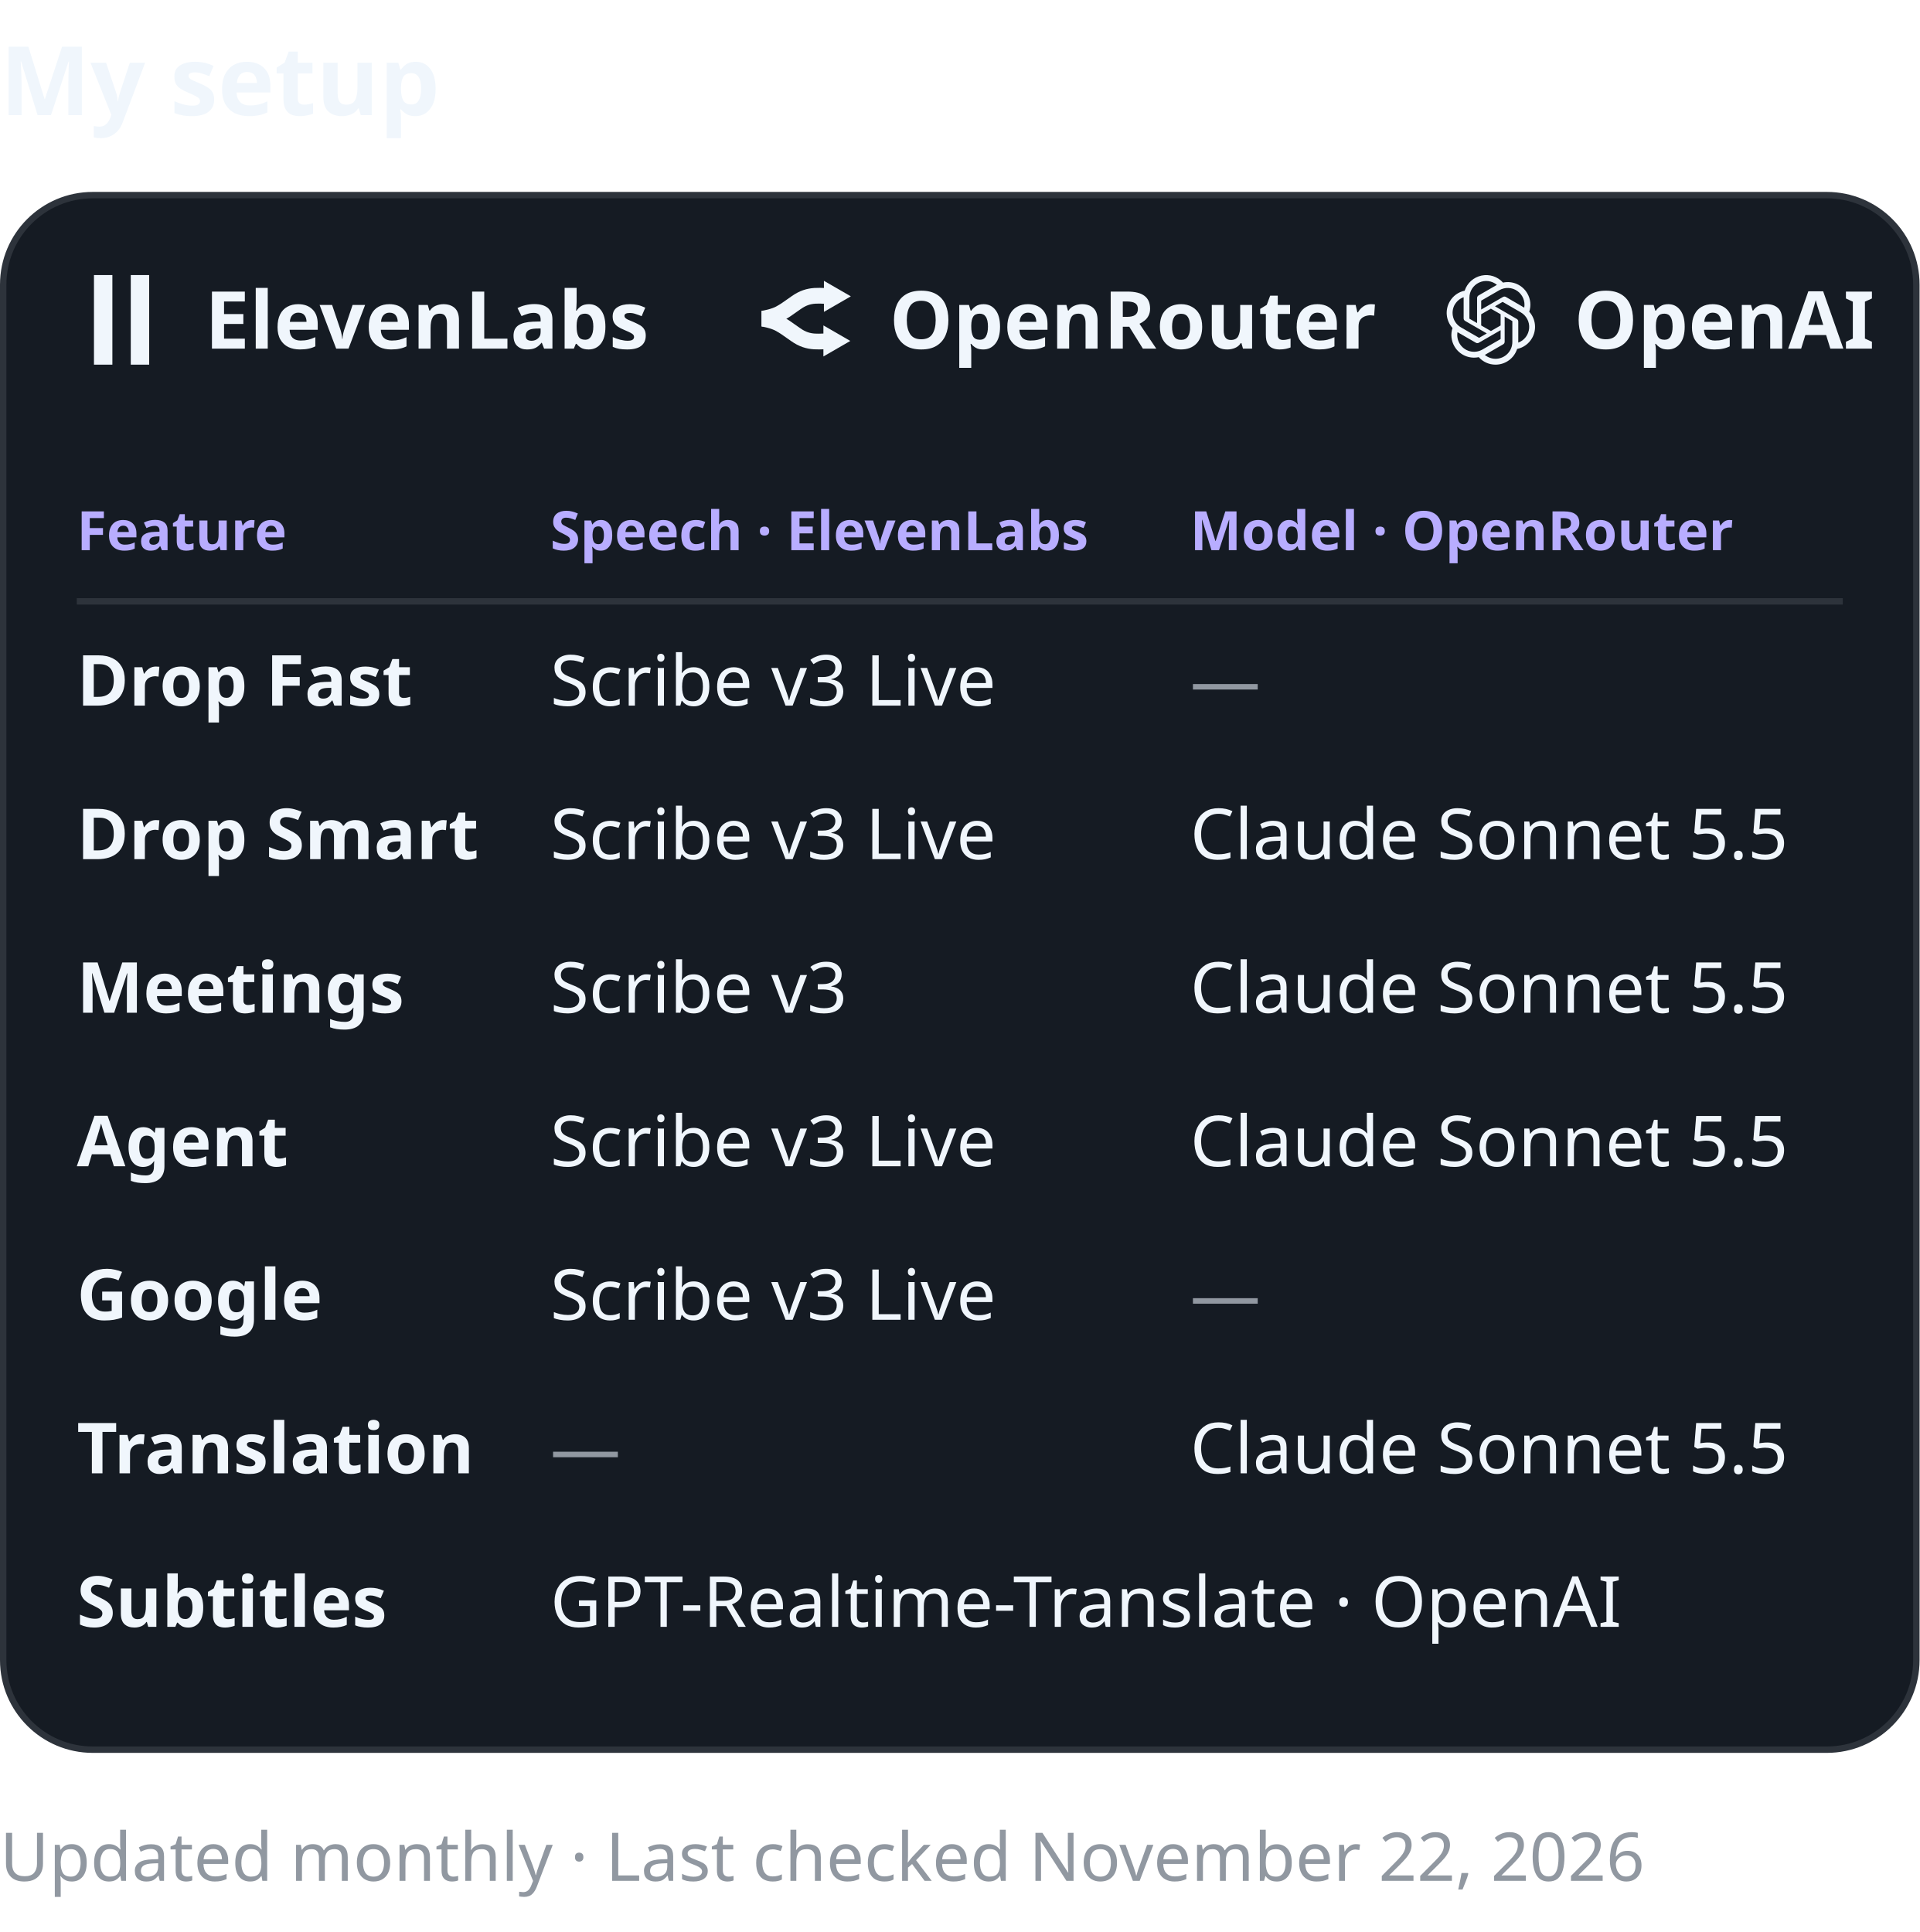
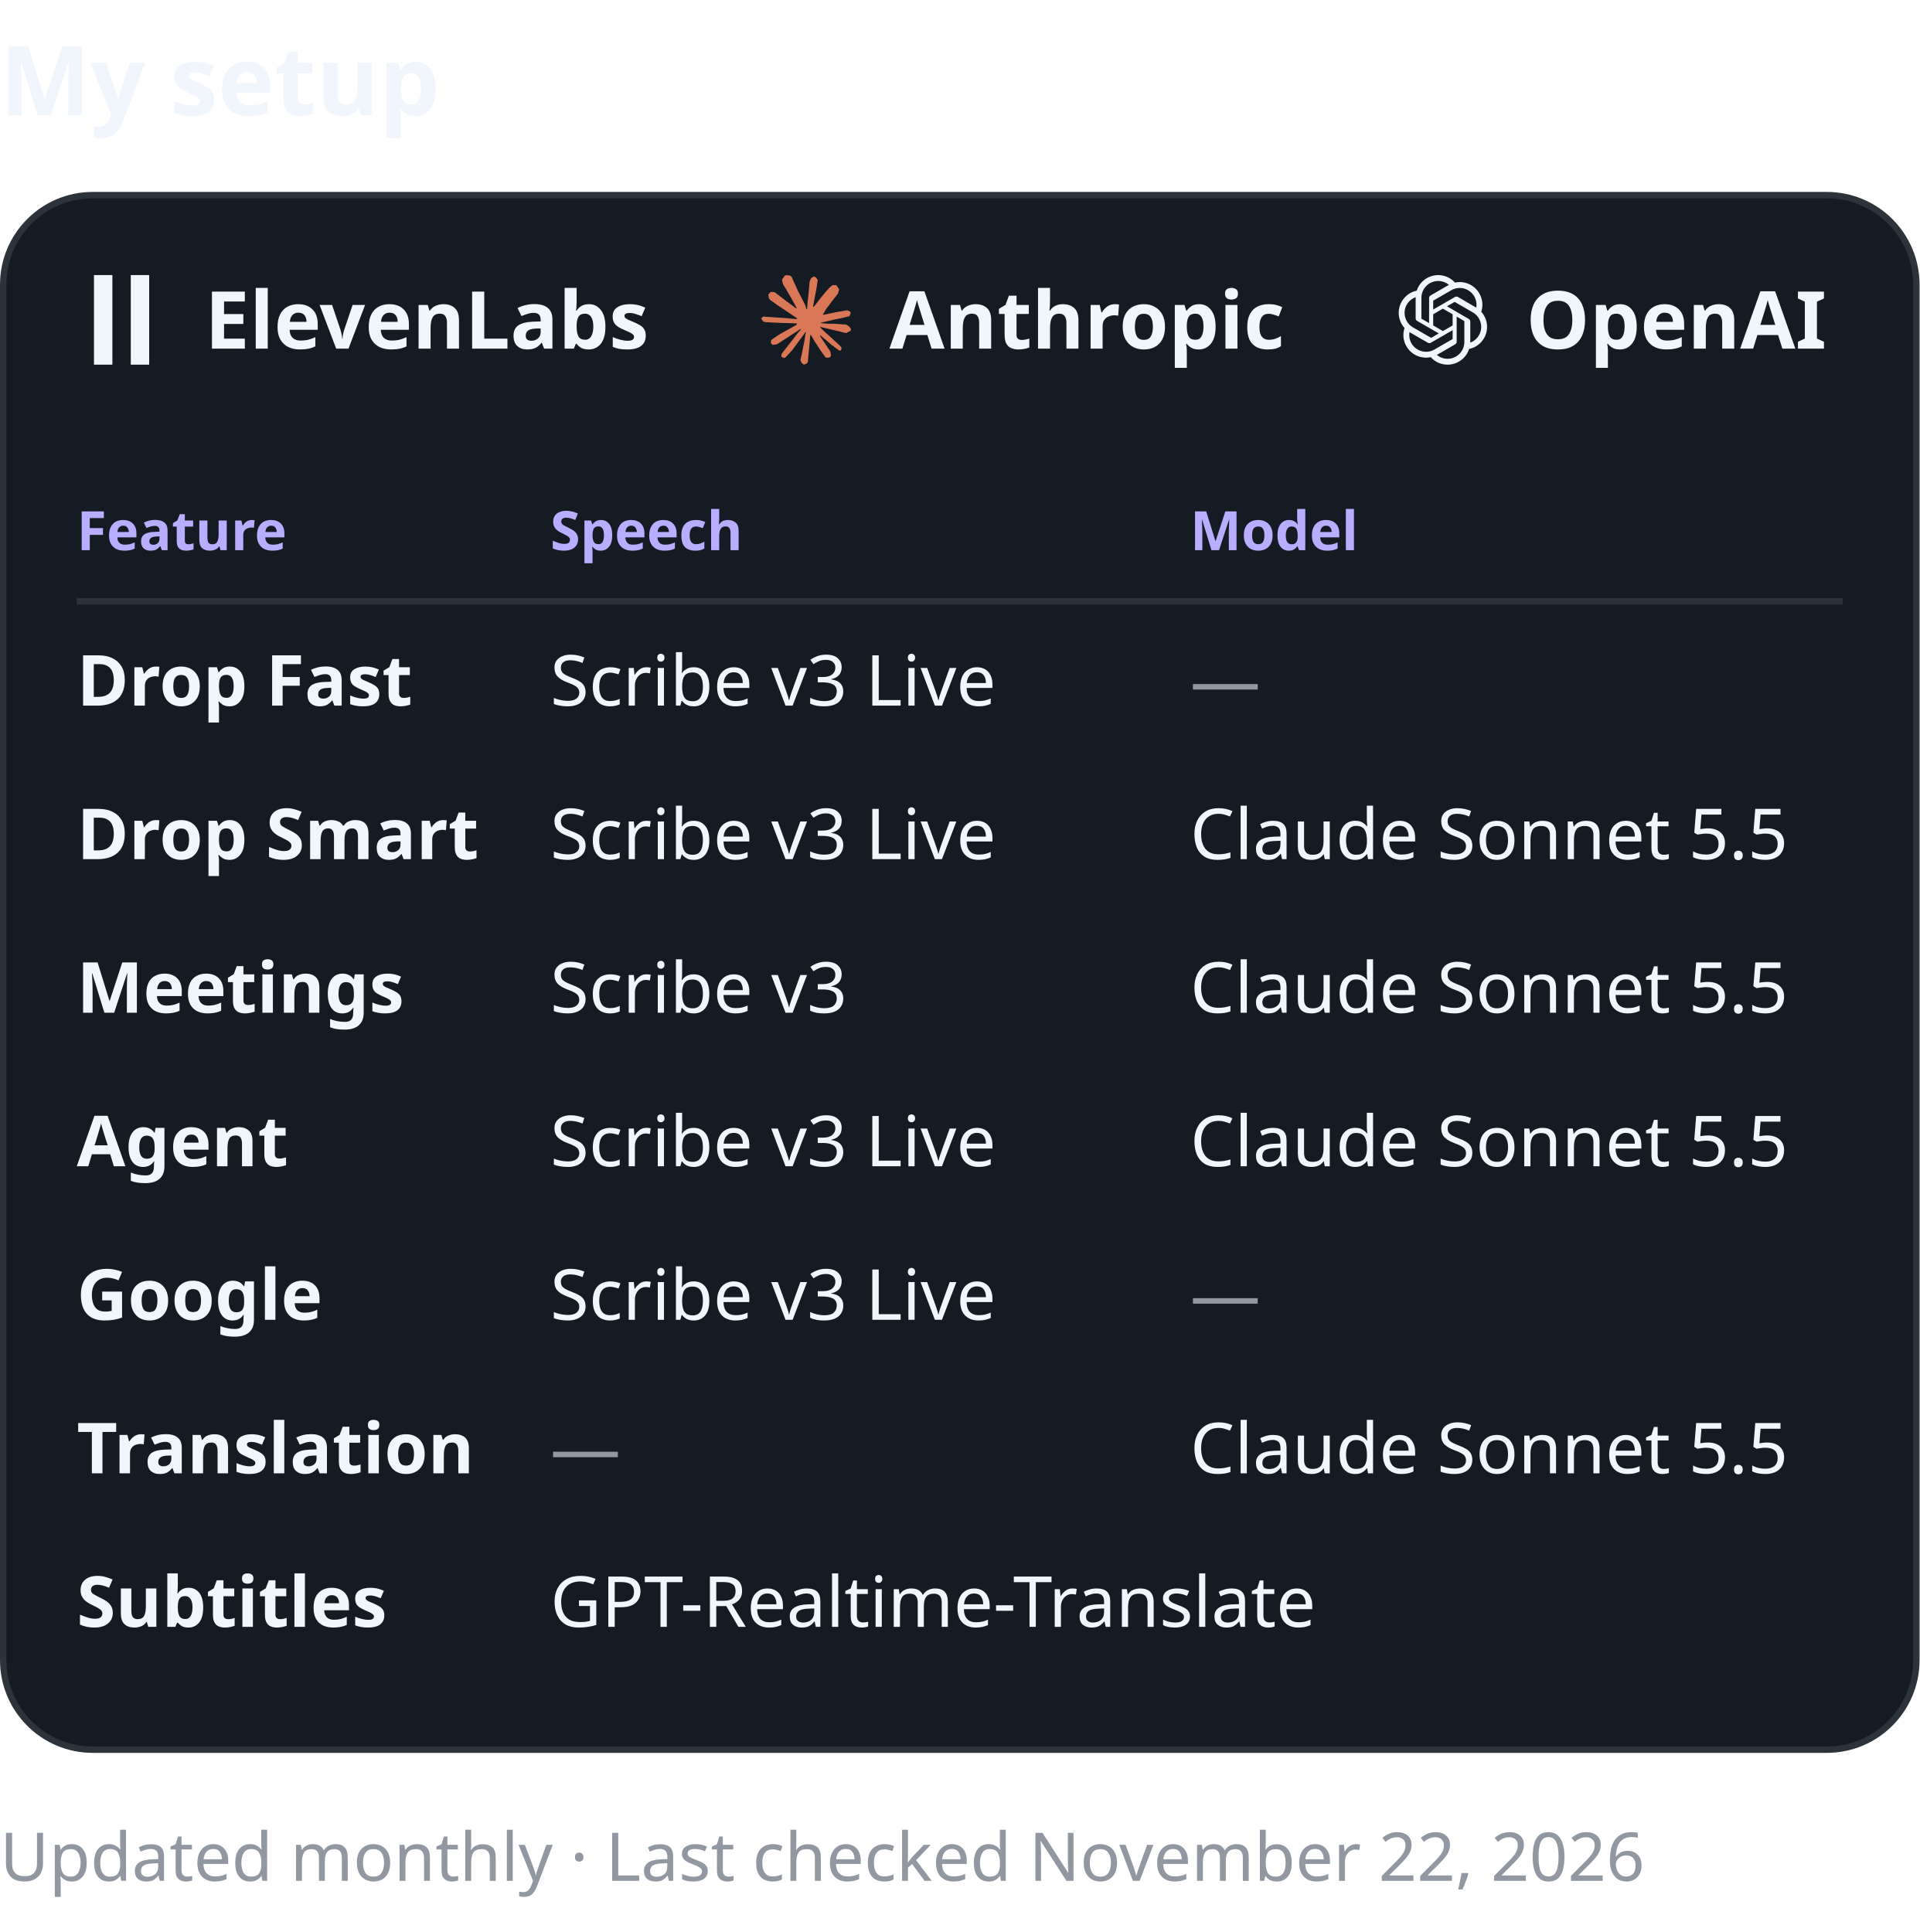
<svg xmlns="http://www.w3.org/2000/svg" width="300" height="302" viewBox="0 0 300 302">
  <text x="0" y="18" font-family="-apple-system, BlinkMacSystemFont, 'Segoe UI', 'Noto Sans', Helvetica, Arial, sans-serif" font-size="15" font-weight="700" fill="#f0f6fc">My setup</text>
  <rect x="0.5" y="30.5" width="299" height="243" rx="14" fill="#151b23" stroke="#2d333b" />
  <svg x="12" y="43" width="14" height="14" fill="#f0f6fc" role="img" viewBox="0 0 24 24">
    <path d="M4.604 0v24h4.932V0zm9.861 0v24h4.932V0z" />
  </svg>
  <text x="32" y="54.5" font-family="-apple-system, BlinkMacSystemFont, 'Segoe UI', 'Noto Sans', Helvetica, Arial, sans-serif" font-size="12.5" font-weight="600" fill="#f0f6fc">ElevenLabs</text>
-   <svg x="119.0" y="43" width="14" height="14" fill="#f0f6fc" role="img" viewBox="0 0 512 512">
-     <path d="M3 248.945C18 248.945 76 236 106 219C136 202 136 202 198 158C276.497 102.293 332 120.945 423 120.945" fill="none" stroke="#f0f6fc" stroke-width="90" />
-     <path d="M511 121.5L357.25 210.268L357.25 32.732L511 121.5Z" fill="#f0f6fc" />
-     <path d="M0 249C15 249 73 261.945 103 278.945C133 295.945 133 295.945 195 339.945C273.497 395.652 329 377 420 377" fill="none" stroke="#f0f6fc" stroke-width="90" />
-     <path d="M508 376.445L354.25 287.678L354.25 465.213L508 376.445Z" fill="#f0f6fc" />
+   <svg x="119.0" y="43" width="14" height="14" fill="#d97757" role="img" viewBox="0 0 24 24">
+     <path d="m4.714 15.956 4.717-2.647.079-.231-.079-.128h-.231l-.789-.049-2.696-.073-2.337-.097-2.265-.121-.571-.121-.534-.704.055-.352.48-.322.686.061 1.518.103 2.277.158 1.651.097 2.447.255h.389l.055-.158-.134-.097-.103-.097L6.973 9.836l-2.55-1.688-1.336-.971-.723-.492-.364-.461-.158-1.008.656-.723.88.061.225.061.892.686 1.906 1.475 2.489 1.834.364.303.146-.103.018-.073-.164-.273-1.354-2.447-1.445-2.489-.643-1.032-.17-.619c-.061-.255-.103-.467-.103-.729L6.287.134 6.7 0l.996.134.419.364.619 1.415 1.002 2.228 1.554 3.03.455.898.243.832.091.255h.158v-.146l.128-1.706.237-2.095.231-2.696.079-.759.376-.911.747-.492.583.279.48.686-.067.443-.285 1.852-.559 2.902-.364 1.943h.212l.243-.243.984-1.305 1.651-2.064.729-.82.85-.905.546-.431h1.032l.759 1.129-.34 1.166-1.062 1.348-.88 1.141-1.263 1.7-.789 1.36.073.109.188-.018 2.853-.607 1.542-.279 1.84-.316.832.389.091.395-.328.807-1.967.486-2.307.461-3.436.814-.043.03.049.061 1.548.146.662.036h1.621l3.018.225.789.522.474.638-.079.486-1.214.619-1.639-.389-3.825-.911-1.311-.328h-.182v.109l1.093 1.069 2.003 1.809 2.507 2.331.128.577-.322.455-.34-.049-2.204-1.657-.85-.747-1.925-1.621h-.128v.17l.443.65 2.344 3.521.121 1.081-.17.352-.607.212-.668-.121-1.372-1.925L14.38 17.959l-1.141-1.943-.14.079-.674 7.255-.316.37-.729.279-.607-.461-.322-.747.322-1.475.389-1.925.316-1.53.285-1.9.17-.631-.012-.043-.14.018-1.433 1.967-2.18 2.945-1.724 1.846-.413.164-.716-.37.067-.662.401-.589 2.386-3.036 1.439-1.882.929-1.087-.006-.158h-.055l-6.338 4.116-1.129.146-.486-.455.061-.747.231-.243 1.906-1.311Z" />
  </svg>
-   <text x="139.0" y="54.5" font-family="-apple-system, BlinkMacSystemFont, 'Segoe UI', 'Noto Sans', Helvetica, Arial, sans-serif" font-size="12.5" font-weight="600" fill="#f0f6fc">OpenRouter</text>
-   <svg x="226.0" y="43" width="14" height="14" fill="#f0f6fc" role="img" viewBox="0 0 24 24">
+   <text x="139.0" y="54.5" font-family="-apple-system, BlinkMacSystemFont, 'Segoe UI', 'Noto Sans', Helvetica, Arial, sans-serif" font-size="12.5" font-weight="600" fill="#f0f6fc">Anthropic</text>
+   <svg x="218.5" y="43" width="14" height="14" fill="#f0f6fc" role="img" viewBox="0 0 24 24">
    <path d="M22.282 9.821a5.985 5.985 0 0 0-.516-4.911 6.046 6.046 0 0 0-6.51-2.9A6.065 6.065 0 0 0 4.981 4.182a5.985 5.985 0 0 0-3.998 2.9 6.046 6.046 0 0 0 .743 7.097 5.98 5.98 0 0 0 .511 4.911 6.051 6.051 0 0 0 6.515 2.9A5.985 5.985 0 0 0 13.26 24a6.056 6.056 0 0 0 5.772-4.206 5.989 5.989 0 0 0 3.998-2.9 6.056 6.056 0 0 0-.748-7.073zm-9.022 12.608a4.476 4.476 0 0 1-2.876-1.041l.142-.08 4.778-2.758a.795.795 0 0 0 .393-.681v-6.737l2.02 1.169a.071.071 0 0 1 .038.052v5.583a4.504 4.504 0 0 1-4.495 4.494zm-9.661-4.125a4.471 4.471 0 0 1-.535-3.014l.142.085 4.783 2.758a.771.771 0 0 0 .781 0l5.843-3.369v2.332a.08.08 0 0 1-.033.061L9.74 19.95a4.499 4.499 0 0 1-6.141-1.646zM2.341 7.896a4.485 4.485 0 0 1 2.365-1.973V11.6a.766.766 0 0 0 .388.676l5.814 3.354-2.02 1.169a.076.076 0 0 1-.071 0l-4.83-2.787A4.504 4.504 0 0 1 2.341 7.872zm16.596 3.856L13.104 8.364 15.119 7.2a.076.076 0 0 1 .071 0l4.83 2.791a4.494 4.494 0 0 1-.676 8.104v-5.677a.79.79 0 0 0-.407-.667zm2.011-3.023l-.142-.085-4.774-2.782a.776.776 0 0 0-.785 0L9.409 9.23V6.897a.066.066 0 0 1 .028-.061l4.83-2.787a4.499 4.499 0 0 1 6.68 4.66zM8.306 12.863l-2.02-1.164a.08.08 0 0 1-.038-.057V6.074a4.499 4.499 0 0 1 7.376-3.454l-.142.081L8.704 5.459a.795.795 0 0 0-.393.681zm1.098-2.365l2.602-1.5 2.607 1.5v2.999l-2.597 1.5-2.607-1.5Z" />
  </svg>
-   <text x="246.0" y="54.5" font-family="-apple-system, BlinkMacSystemFont, 'Segoe UI', 'Noto Sans', Helvetica, Arial, sans-serif" font-size="12.5" font-weight="600" fill="#f0f6fc">OpenAI</text>
+   <text x="238.5" y="54.5" font-family="-apple-system, BlinkMacSystemFont, 'Segoe UI', 'Noto Sans', Helvetica, Arial, sans-serif" font-size="12.5" font-weight="600" fill="#f0f6fc">OpenAI</text>
  <text x="12" y="86" font-family="-apple-system, BlinkMacSystemFont, 'Segoe UI', 'Noto Sans', Helvetica, Arial, sans-serif" font-size="8.5" font-weight="600" fill="#b8adff">Feature</text>
-   <text x="86" y="86" font-family="-apple-system, BlinkMacSystemFont, 'Segoe UI', 'Noto Sans', Helvetica, Arial, sans-serif" font-size="8.5" font-weight="600" fill="#b8adff">Speech · ElevenLabs</text>
-   <text x="186" y="86" font-family="-apple-system, BlinkMacSystemFont, 'Segoe UI', 'Noto Sans', Helvetica, Arial, sans-serif" font-size="8.5" font-weight="600" fill="#b8adff">Model · OpenRouter</text>
+   <text x="86" y="86" font-family="-apple-system, BlinkMacSystemFont, 'Segoe UI', 'Noto Sans', Helvetica, Arial, sans-serif" font-size="8.5" font-weight="600" fill="#b8adff">Speech</text>
+   <text x="186" y="86" font-family="-apple-system, BlinkMacSystemFont, 'Segoe UI', 'Noto Sans', Helvetica, Arial, sans-serif" font-size="8.5" font-weight="600" fill="#b8adff">Model</text>
  <line x1="12" y1="94" x2="288" y2="94" stroke="#2d333b" />
  <text x="12" y="110.3" font-family="-apple-system, BlinkMacSystemFont, 'Segoe UI', 'Noto Sans', Helvetica, Arial, sans-serif" font-size="11" font-weight="600" fill="#f0f6fc">Drop Fast</text>
  <text x="86" y="110.3" font-family="-apple-system, BlinkMacSystemFont, 'Segoe UI', 'Noto Sans', Helvetica, Arial, sans-serif" font-size="11" font-weight="400" fill="#f0f6fc">Scribe v3 Live</text>
  <text x="186" y="110.3" font-family="-apple-system, BlinkMacSystemFont, 'Segoe UI', 'Noto Sans', Helvetica, Arial, sans-serif" font-size="11" font-weight="400" fill="#9198a1">—</text>
  <text x="12" y="134.3" font-family="-apple-system, BlinkMacSystemFont, 'Segoe UI', 'Noto Sans', Helvetica, Arial, sans-serif" font-size="11" font-weight="600" fill="#f0f6fc">Drop Smart</text>
  <text x="86" y="134.3" font-family="-apple-system, BlinkMacSystemFont, 'Segoe UI', 'Noto Sans', Helvetica, Arial, sans-serif" font-size="11" font-weight="400" fill="#f0f6fc">Scribe v3 Live</text>
  <text x="186" y="134.3" font-family="-apple-system, BlinkMacSystemFont, 'Segoe UI', 'Noto Sans', Helvetica, Arial, sans-serif" font-size="11" font-weight="400" fill="#f0f6fc">Claude Sonnet 5.5</text>
  <text x="12" y="158.3" font-family="-apple-system, BlinkMacSystemFont, 'Segoe UI', 'Noto Sans', Helvetica, Arial, sans-serif" font-size="11" font-weight="600" fill="#f0f6fc">Meetings</text>
  <text x="86" y="158.3" font-family="-apple-system, BlinkMacSystemFont, 'Segoe UI', 'Noto Sans', Helvetica, Arial, sans-serif" font-size="11" font-weight="400" fill="#f0f6fc">Scribe v3</text>
  <text x="186" y="158.3" font-family="-apple-system, BlinkMacSystemFont, 'Segoe UI', 'Noto Sans', Helvetica, Arial, sans-serif" font-size="11" font-weight="400" fill="#f0f6fc">Claude Sonnet 5.5</text>
  <text x="12" y="182.3" font-family="-apple-system, BlinkMacSystemFont, 'Segoe UI', 'Noto Sans', Helvetica, Arial, sans-serif" font-size="11" font-weight="600" fill="#f0f6fc">Agent</text>
  <text x="86" y="182.3" font-family="-apple-system, BlinkMacSystemFont, 'Segoe UI', 'Noto Sans', Helvetica, Arial, sans-serif" font-size="11" font-weight="400" fill="#f0f6fc">Scribe v3 Live</text>
  <text x="186" y="182.3" font-family="-apple-system, BlinkMacSystemFont, 'Segoe UI', 'Noto Sans', Helvetica, Arial, sans-serif" font-size="11" font-weight="400" fill="#f0f6fc">Claude Sonnet 5.5</text>
  <text x="12" y="206.3" font-family="-apple-system, BlinkMacSystemFont, 'Segoe UI', 'Noto Sans', Helvetica, Arial, sans-serif" font-size="11" font-weight="600" fill="#f0f6fc">Google</text>
  <text x="86" y="206.3" font-family="-apple-system, BlinkMacSystemFont, 'Segoe UI', 'Noto Sans', Helvetica, Arial, sans-serif" font-size="11" font-weight="400" fill="#f0f6fc">Scribe v3 Live</text>
  <text x="186" y="206.3" font-family="-apple-system, BlinkMacSystemFont, 'Segoe UI', 'Noto Sans', Helvetica, Arial, sans-serif" font-size="11" font-weight="400" fill="#9198a1">—</text>
  <text x="12" y="230.3" font-family="-apple-system, BlinkMacSystemFont, 'Segoe UI', 'Noto Sans', Helvetica, Arial, sans-serif" font-size="11" font-weight="600" fill="#f0f6fc">Translation</text>
  <text x="86" y="230.3" font-family="-apple-system, BlinkMacSystemFont, 'Segoe UI', 'Noto Sans', Helvetica, Arial, sans-serif" font-size="11" font-weight="400" fill="#9198a1">—</text>
  <text x="186" y="230.3" font-family="-apple-system, BlinkMacSystemFont, 'Segoe UI', 'Noto Sans', Helvetica, Arial, sans-serif" font-size="11" font-weight="400" fill="#f0f6fc">Claude Sonnet 5.5</text>
  <text x="12" y="254.3" font-family="-apple-system, BlinkMacSystemFont, 'Segoe UI', 'Noto Sans', Helvetica, Arial, sans-serif" font-size="11" font-weight="600" fill="#f0f6fc">Subtitles</text>
-   <text x="86" y="254.3" font-family="-apple-system, BlinkMacSystemFont, 'Segoe UI', 'Noto Sans', Helvetica, Arial, sans-serif" font-size="11" font-weight="400" fill="#f0f6fc">GPT-Realtime-Translate · OpenAI</text>
+   <text x="86" y="254.3" font-family="-apple-system, BlinkMacSystemFont, 'Segoe UI', 'Noto Sans', Helvetica, Arial, sans-serif" font-size="11" font-weight="400" fill="#f0f6fc">GPT-Realtime-Translate</text>
  <text x="0" y="294" font-family="-apple-system, BlinkMacSystemFont, 'Segoe UI', 'Noto Sans', Helvetica, Arial, sans-serif" font-size="10.5" fill="#9198a1">Updated monthly · Last checked November 22, 2026</text>
</svg>
